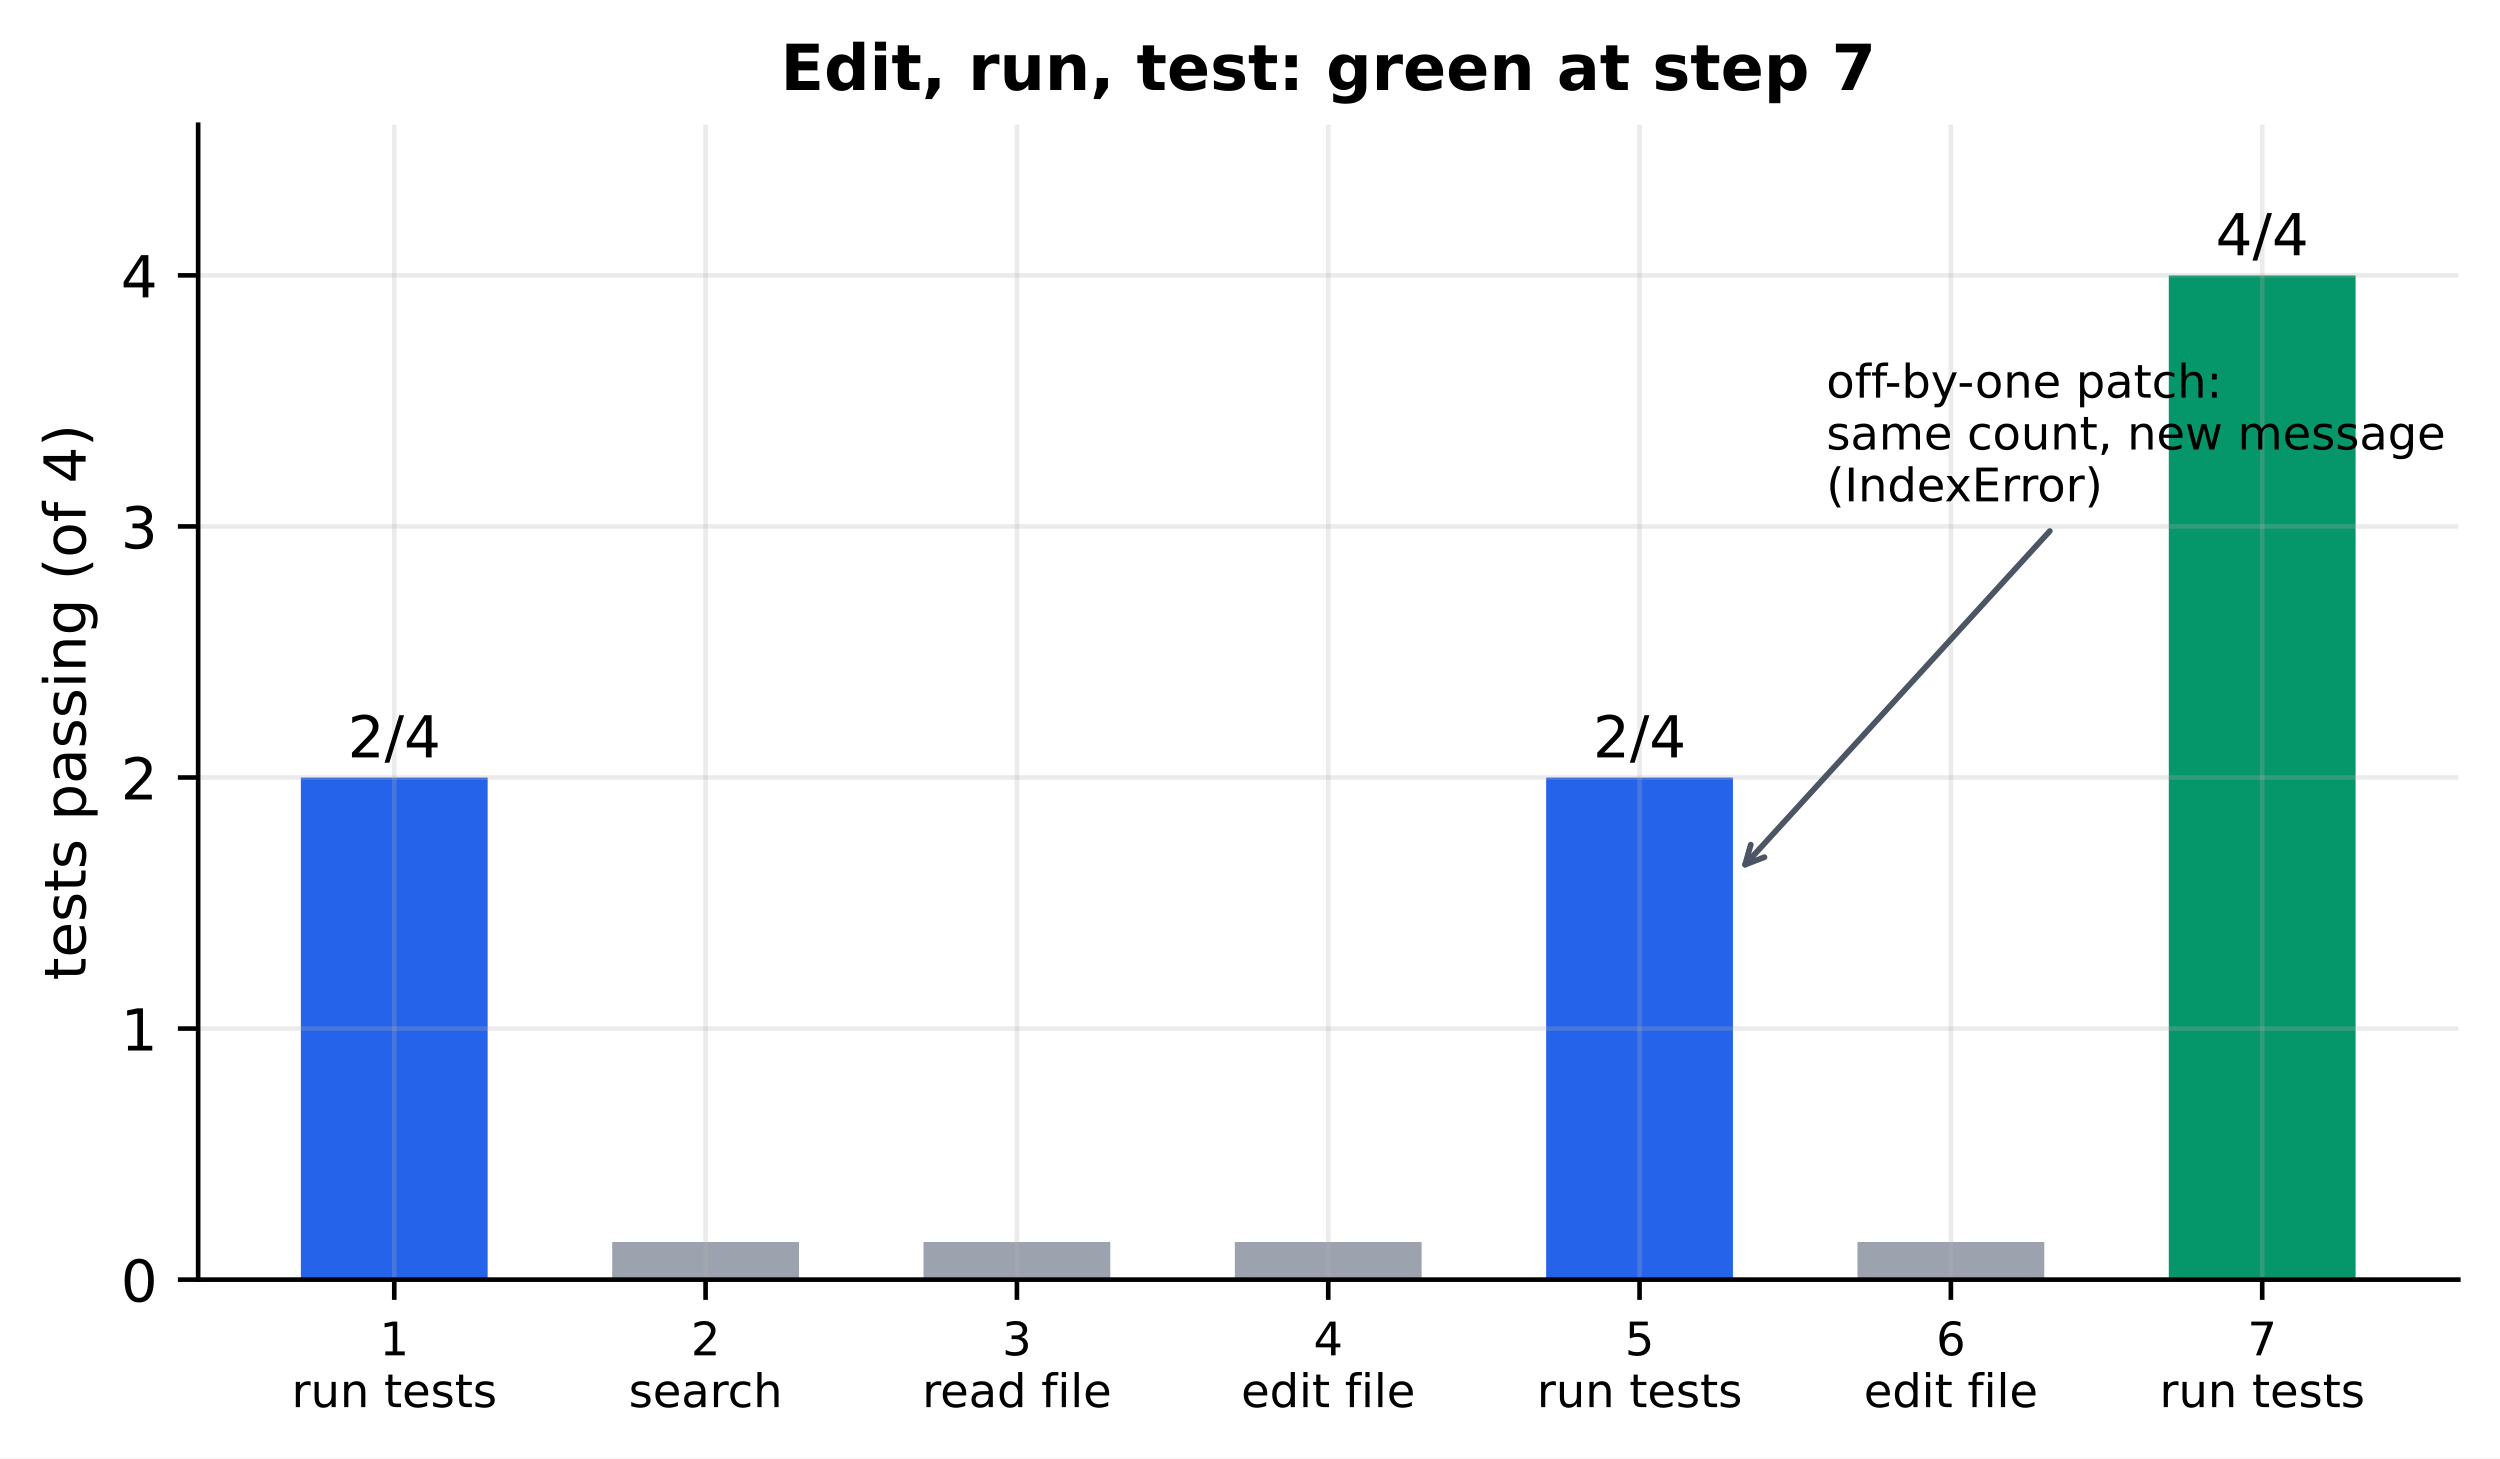
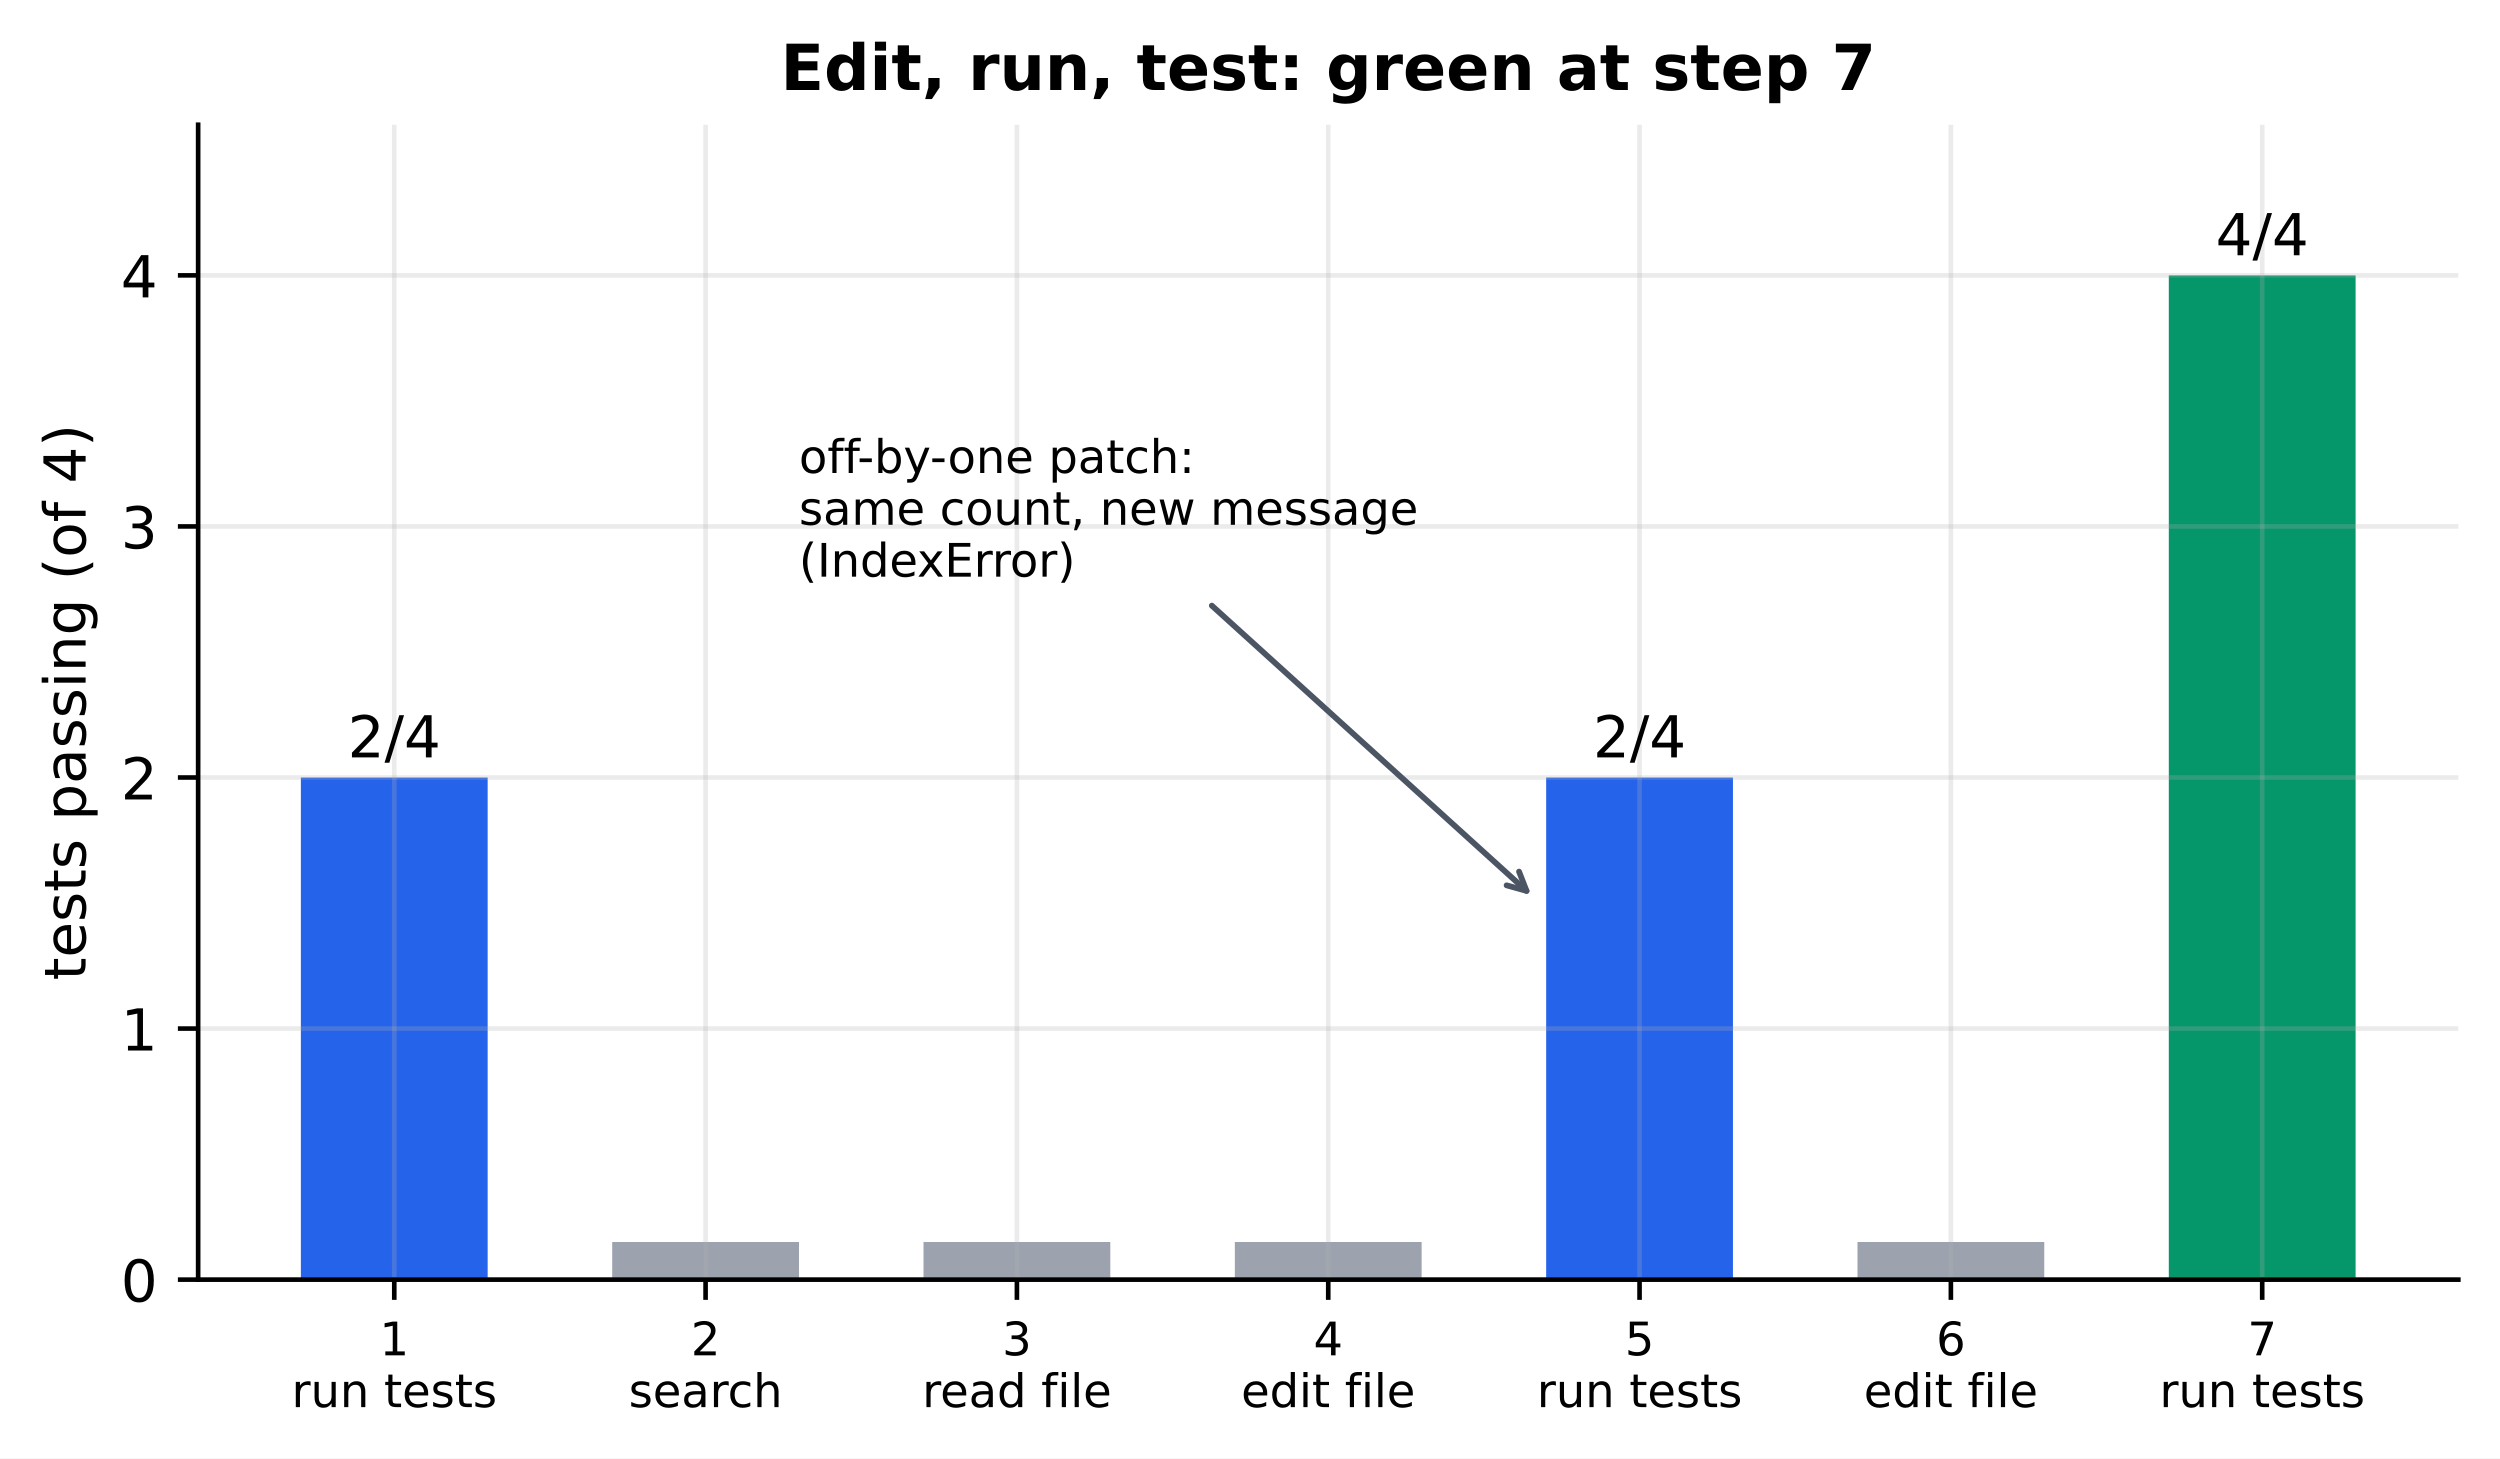
<svg xmlns="http://www.w3.org/2000/svg" xmlns:xlink="http://www.w3.org/1999/xlink" width="432.041pt" height="252.043pt" viewBox="0 0 432.041 252.043" version="1.1">
  <defs>
    <style type="text/css">*{stroke-linejoin: round; stroke-linecap: butt}</style>
  </defs>
  <g id="figure_1">
    <g id="patch_1">
      <path d="M 0 252.043  L 432.041 252.043  L 432.041 0  L 0 0  z " style="fill: #ffffff" />
    </g>
    <g id="axes_1">
      <g id="patch_2">
        <path d="M 34.241 221.142  L 424.841 221.142  L 424.841 21.558  L 34.241 21.558  z " style="fill: #ffffff" />
      </g>
      <g id="patch_3">
        <path d="M 51.995 221.142  L 84.276 221.142  L 84.276 134.367  L 51.995 134.367  z " clip-path="url(#pe5737d6f1a)" style="fill: #2563eb" />
      </g>
      <g id="patch_4">
        <path d="M 105.797 221.142  L 138.078 221.142  L 138.078 214.634  L 105.797 214.634  z " clip-path="url(#pe5737d6f1a)" style="fill: #9ca3af" />
      </g>
      <g id="patch_5">
        <path d="M 159.598 221.142  L 191.879 221.142  L 191.879 214.634  L 159.598 214.634  z " clip-path="url(#pe5737d6f1a)" style="fill: #9ca3af" />
      </g>
      <g id="patch_6">
        <path d="M 213.4 221.142  L 245.681 221.142  L 245.681 214.634  L 213.4 214.634  z " clip-path="url(#pe5737d6f1a)" style="fill: #9ca3af" />
      </g>
      <g id="patch_7">
        <path d="M 267.202 221.142  L 299.483 221.142  L 299.483 134.367  L 267.202 134.367  z " clip-path="url(#pe5737d6f1a)" style="fill: #2563eb" />
      </g>
      <g id="patch_8">
        <path d="M 321.003 221.142  L 353.284 221.142  L 353.284 214.634  L 321.003 214.634  z " clip-path="url(#pe5737d6f1a)" style="fill: #9ca3af" />
      </g>
      <g id="patch_9">
        <path d="M 374.805 221.142  L 407.086 221.142  L 407.086 47.591  L 374.805 47.591  z " clip-path="url(#pe5737d6f1a)" style="fill: #059669" />
      </g>
      <g id="matplotlib.axis_1">
        <g id="xtick_1">
          <g id="line2d_1">
            <path d="M 68.136 221.142  L 68.136 21.558  " clip-path="url(#pe5737d6f1a)" style="fill: none; stroke: #b0b0b0; stroke-opacity: 0.25; stroke-width: 0.8; stroke-linecap: square" />
          </g>
          <g id="line2d_2">
            <defs>
              <path id="m7cadcb0e4f" d="M 0 0  L 0 3.5  " style="stroke: #000000; stroke-width: 0.8" />
            </defs>
            <g>
              <use xlink:href="#m7cadcb0e4f" x="68.136" y="221.142" style="stroke: #000000; stroke-width: 0.8" />
            </g>
          </g>
          <g id="text_1">
            <text style="font-size: 8px; font-family: 'DejaVu Sans', 'Bitstream Vera Sans', 'Computer Modern Sans Serif', 'Lucida Grande', 'Verdana', 'Geneva', 'Lucid', 'Arial', 'Helvetica', 'Avant Garde', sans-serif" transform="translate(65.59067 234.221)">1</text>
            <text style="font-size: 8px; font-family: 'DejaVu Sans', 'Bitstream Vera Sans', 'Computer Modern Sans Serif', 'Lucida Grande', 'Verdana', 'Geneva', 'Lucid', 'Arial', 'Helvetica', 'Avant Garde', sans-serif" transform="translate(50.38504 243.1793)">run tests</text>
          </g>
        </g>
        <g id="xtick_2">
          <g id="line2d_3">
            <path d="M 121.937 221.142  L 121.937 21.558  " clip-path="url(#pe5737d6f1a)" style="fill: none; stroke: #b0b0b0; stroke-opacity: 0.25; stroke-width: 0.8; stroke-linecap: square" />
          </g>
          <g id="line2d_4">
            <g>
              <use xlink:href="#m7cadcb0e4f" x="121.937" y="221.142" style="stroke: #000000; stroke-width: 0.8" />
            </g>
          </g>
          <g id="text_2">
            <text style="font-size: 8px; font-family: 'DejaVu Sans', 'Bitstream Vera Sans', 'Computer Modern Sans Serif', 'Lucida Grande', 'Verdana', 'Geneva', 'Lucid', 'Arial', 'Helvetica', 'Avant Garde', sans-serif" transform="translate(119.3923 234.221)">2</text>
            <text style="font-size: 8px; font-family: 'DejaVu Sans', 'Bitstream Vera Sans', 'Computer Modern Sans Serif', 'Lucida Grande', 'Verdana', 'Geneva', 'Lucid', 'Arial', 'Helvetica', 'Avant Garde', sans-serif" transform="translate(108.6523 243.1793)">search</text>
          </g>
        </g>
        <g id="xtick_3">
          <g id="line2d_5">
            <path d="M 175.739 221.142  L 175.739 21.558  " clip-path="url(#pe5737d6f1a)" style="fill: none; stroke: #b0b0b0; stroke-opacity: 0.25; stroke-width: 0.8; stroke-linecap: square" />
          </g>
          <g id="line2d_6">
            <g>
              <use xlink:href="#m7cadcb0e4f" x="175.739" y="221.142" style="stroke: #000000; stroke-width: 0.8" />
            </g>
          </g>
          <g id="text_3">
            <text style="font-size: 8px; font-family: 'DejaVu Sans', 'Bitstream Vera Sans', 'Computer Modern Sans Serif', 'Lucida Grande', 'Verdana', 'Geneva', 'Lucid', 'Arial', 'Helvetica', 'Avant Garde', sans-serif" transform="translate(173.194 234.221)">3</text>
            <text style="font-size: 8px; font-family: 'DejaVu Sans', 'Bitstream Vera Sans', 'Computer Modern Sans Serif', 'Lucida Grande', 'Verdana', 'Geneva', 'Lucid', 'Arial', 'Helvetica', 'Avant Garde', sans-serif" transform="translate(159.3696 243.1793)">read file</text>
          </g>
        </g>
        <g id="xtick_4">
          <g id="line2d_7">
            <path d="M 229.541 221.142  L 229.541 21.558  " clip-path="url(#pe5737d6f1a)" style="fill: none; stroke: #b0b0b0; stroke-opacity: 0.25; stroke-width: 0.8; stroke-linecap: square" />
          </g>
          <g id="line2d_8">
            <g>
              <use xlink:href="#m7cadcb0e4f" x="229.541" y="221.142" style="stroke: #000000; stroke-width: 0.8" />
            </g>
          </g>
          <g id="text_4">
            <text style="font-size: 8px; font-family: 'DejaVu Sans', 'Bitstream Vera Sans', 'Computer Modern Sans Serif', 'Lucida Grande', 'Verdana', 'Geneva', 'Lucid', 'Arial', 'Helvetica', 'Avant Garde', sans-serif" transform="translate(226.9956 234.221)">4</text>
            <text style="font-size: 8px; font-family: 'DejaVu Sans', 'Bitstream Vera Sans', 'Computer Modern Sans Serif', 'Lucida Grande', 'Verdana', 'Geneva', 'Lucid', 'Arial', 'Helvetica', 'Avant Garde', sans-serif" transform="translate(214.4975 243.1793)">edit file</text>
          </g>
        </g>
        <g id="xtick_5">
          <g id="line2d_9">
            <path d="M 283.342 221.142  L 283.342 21.558  " clip-path="url(#pe5737d6f1a)" style="fill: none; stroke: #b0b0b0; stroke-opacity: 0.25; stroke-width: 0.8; stroke-linecap: square" />
          </g>
          <g id="line2d_10">
            <g>
              <use xlink:href="#m7cadcb0e4f" x="283.342" y="221.142" style="stroke: #000000; stroke-width: 0.8" />
            </g>
          </g>
          <g id="text_5">
            <text style="font-size: 8px; font-family: 'DejaVu Sans', 'Bitstream Vera Sans', 'Computer Modern Sans Serif', 'Lucida Grande', 'Verdana', 'Geneva', 'Lucid', 'Arial', 'Helvetica', 'Avant Garde', sans-serif" transform="translate(280.7973 234.221)">5</text>
            <text style="font-size: 8px; font-family: 'DejaVu Sans', 'Bitstream Vera Sans', 'Computer Modern Sans Serif', 'Lucida Grande', 'Verdana', 'Geneva', 'Lucid', 'Arial', 'Helvetica', 'Avant Garde', sans-serif" transform="translate(265.5917 243.1793)">run tests</text>
          </g>
        </g>
        <g id="xtick_6">
          <g id="line2d_11">
            <path d="M 337.144 221.142  L 337.144 21.558  " clip-path="url(#pe5737d6f1a)" style="fill: none; stroke: #b0b0b0; stroke-opacity: 0.25; stroke-width: 0.8; stroke-linecap: square" />
          </g>
          <g id="line2d_12">
            <g>
              <use xlink:href="#m7cadcb0e4f" x="337.144" y="221.142" style="stroke: #000000; stroke-width: 0.8" />
            </g>
          </g>
          <g id="text_6">
            <text style="font-size: 8px; font-family: 'DejaVu Sans', 'Bitstream Vera Sans', 'Computer Modern Sans Serif', 'Lucida Grande', 'Verdana', 'Geneva', 'Lucid', 'Arial', 'Helvetica', 'Avant Garde', sans-serif" transform="translate(334.5989 234.221)">6</text>
            <text style="font-size: 8px; font-family: 'DejaVu Sans', 'Bitstream Vera Sans', 'Computer Modern Sans Serif', 'Lucida Grande', 'Verdana', 'Geneva', 'Lucid', 'Arial', 'Helvetica', 'Avant Garde', sans-serif" transform="translate(322.1008 243.1793)">edit file</text>
          </g>
        </g>
        <g id="xtick_7">
          <g id="line2d_13">
            <path d="M 390.946 221.142  L 390.946 21.558  " clip-path="url(#pe5737d6f1a)" style="fill: none; stroke: #b0b0b0; stroke-opacity: 0.25; stroke-width: 0.8; stroke-linecap: square" />
          </g>
          <g id="line2d_14">
            <g>
              <use xlink:href="#m7cadcb0e4f" x="390.946" y="221.142" style="stroke: #000000; stroke-width: 0.8" />
            </g>
          </g>
          <g id="text_7">
            <text style="font-size: 8px; font-family: 'DejaVu Sans', 'Bitstream Vera Sans', 'Computer Modern Sans Serif', 'Lucida Grande', 'Verdana', 'Geneva', 'Lucid', 'Arial', 'Helvetica', 'Avant Garde', sans-serif" transform="translate(388.4006 234.221)">7</text>
            <text style="font-size: 8px; font-family: 'DejaVu Sans', 'Bitstream Vera Sans', 'Computer Modern Sans Serif', 'Lucida Grande', 'Verdana', 'Geneva', 'Lucid', 'Arial', 'Helvetica', 'Avant Garde', sans-serif" transform="translate(373.195 243.1793)">run tests</text>
          </g>
        </g>
      </g>
      <g id="matplotlib.axis_2">
        <g id="ytick_1">
          <g id="line2d_15">
            <path d="M 34.241 221.142  L 424.841 221.142  " clip-path="url(#pe5737d6f1a)" style="fill: none; stroke: #b0b0b0; stroke-opacity: 0.25; stroke-width: 0.8; stroke-linecap: square" />
          </g>
          <g id="line2d_16">
            <defs>
              <path id="m868c41b290" d="M 0 0  L -3.5 0  " style="stroke: #000000; stroke-width: 0.8" />
            </defs>
            <g>
              <use xlink:href="#m868c41b290" x="34.241" y="221.142" style="stroke: #000000; stroke-width: 0.8" />
            </g>
          </g>
          <g id="text_8">
            <text style="font-size: 10px; font-family: 'DejaVu Sans', 'Bitstream Vera Sans', 'Computer Modern Sans Serif', 'Lucida Grande', 'Verdana', 'Geneva', 'Lucid', 'Arial', 'Helvetica', 'Avant Garde', sans-serif; text-anchor: end" x="27.241" y="224.941" transform="rotate(-0 27.24063 224.9415)">0</text>
          </g>
        </g>
        <g id="ytick_2">
          <g id="line2d_17">
            <path d="M 34.241 177.754  L 424.841 177.754  " clip-path="url(#pe5737d6f1a)" style="fill: none; stroke: #b0b0b0; stroke-opacity: 0.25; stroke-width: 0.8; stroke-linecap: square" />
          </g>
          <g id="line2d_18">
            <g>
              <use xlink:href="#m868c41b290" x="34.241" y="177.754" style="stroke: #000000; stroke-width: 0.8" />
            </g>
          </g>
          <g id="text_9">
            <text style="font-size: 10px; font-family: 'DejaVu Sans', 'Bitstream Vera Sans', 'Computer Modern Sans Serif', 'Lucida Grande', 'Verdana', 'Geneva', 'Lucid', 'Arial', 'Helvetica', 'Avant Garde', sans-serif; text-anchor: end" x="27.241" y="181.554" transform="rotate(-0 27.24063 181.5537)">1</text>
          </g>
        </g>
        <g id="ytick_3">
          <g id="line2d_19">
            <path d="M 34.241 134.367  L 424.841 134.367  " clip-path="url(#pe5737d6f1a)" style="fill: none; stroke: #b0b0b0; stroke-opacity: 0.25; stroke-width: 0.8; stroke-linecap: square" />
          </g>
          <g id="line2d_20">
            <g>
              <use xlink:href="#m868c41b290" x="34.241" y="134.367" style="stroke: #000000; stroke-width: 0.8" />
            </g>
          </g>
          <g id="text_10">
            <text style="font-size: 10px; font-family: 'DejaVu Sans', 'Bitstream Vera Sans', 'Computer Modern Sans Serif', 'Lucida Grande', 'Verdana', 'Geneva', 'Lucid', 'Arial', 'Helvetica', 'Avant Garde', sans-serif; text-anchor: end" x="27.241" y="138.166" transform="rotate(-0 27.24063 138.1658)">2</text>
          </g>
        </g>
        <g id="ytick_4">
          <g id="line2d_21">
            <path d="M 34.241 90.979  L 424.841 90.979  " clip-path="url(#pe5737d6f1a)" style="fill: none; stroke: #b0b0b0; stroke-opacity: 0.25; stroke-width: 0.8; stroke-linecap: square" />
          </g>
          <g id="line2d_22">
            <g>
              <use xlink:href="#m868c41b290" x="34.241" y="90.979" style="stroke: #000000; stroke-width: 0.8" />
            </g>
          </g>
          <g id="text_11">
            <text style="font-size: 10px; font-family: 'DejaVu Sans', 'Bitstream Vera Sans', 'Computer Modern Sans Serif', 'Lucida Grande', 'Verdana', 'Geneva', 'Lucid', 'Arial', 'Helvetica', 'Avant Garde', sans-serif; text-anchor: end" x="27.241" y="94.778" transform="rotate(-0 27.24063 94.77802)">3</text>
          </g>
        </g>
        <g id="ytick_5">
          <g id="line2d_23">
            <path d="M 34.241 47.591  L 424.841 47.591  " clip-path="url(#pe5737d6f1a)" style="fill: none; stroke: #b0b0b0; stroke-opacity: 0.25; stroke-width: 0.8; stroke-linecap: square" />
          </g>
          <g id="line2d_24">
            <g>
              <use xlink:href="#m868c41b290" x="34.241" y="47.591" style="stroke: #000000; stroke-width: 0.8" />
            </g>
          </g>
          <g id="text_12">
            <text style="font-size: 10px; font-family: 'DejaVu Sans', 'Bitstream Vera Sans', 'Computer Modern Sans Serif', 'Lucida Grande', 'Verdana', 'Geneva', 'Lucid', 'Arial', 'Helvetica', 'Avant Garde', sans-serif; text-anchor: end" x="27.241" y="51.39" transform="rotate(-0 27.24063 51.3902)">4</text>
          </g>
        </g>
        <g id="text_13">
          <text style="font-size: 10px; font-family: 'DejaVu Sans', 'Bitstream Vera Sans', 'Computer Modern Sans Serif', 'Lucida Grande', 'Verdana', 'Geneva', 'Lucid', 'Arial', 'Helvetica', 'Avant Garde', sans-serif; text-anchor: middle" x="14.798" y="121.35" transform="rotate(-90 14.79844 121.3503)">tests passing (of 4)</text>
        </g>
      </g>
      <g id="patch_10">
        <path d="M 34.241 221.142  L 34.241 21.558  " style="fill: none; stroke: #000000; stroke-width: 0.8; stroke-linejoin: miter; stroke-linecap: square" />
      </g>
      <g id="patch_11">
        <path d="M 34.241 221.142  L 424.841 221.142  " style="fill: none; stroke: #000000; stroke-width: 0.8; stroke-linejoin: miter; stroke-linecap: square" />
      </g>
      <g id="text_14">
        <text style="font-size: 10px; font-family: 'DejaVu Sans', 'Bitstream Vera Sans', 'Computer Modern Sans Serif', 'Lucida Grande', 'Verdana', 'Geneva', 'Lucid', 'Arial', 'Helvetica', 'Avant Garde', sans-serif; text-anchor: middle" x="68.136" y="130.896" transform="rotate(-0 68.13567 130.8956)">2/4</text>
      </g>
      <g id="text_15">
        <text style="font-size: 10px; font-family: 'DejaVu Sans', 'Bitstream Vera Sans', 'Computer Modern Sans Serif', 'Lucida Grande', 'Verdana', 'Geneva', 'Lucid', 'Arial', 'Helvetica', 'Avant Garde', sans-serif; text-anchor: middle" x="283.342" y="130.896" transform="rotate(-0 283.3423 130.8956)">2/4</text>
      </g>
      <g id="text_16">
        <text style="font-size: 10px; font-family: 'DejaVu Sans', 'Bitstream Vera Sans', 'Computer Modern Sans Serif', 'Lucida Grande', 'Verdana', 'Geneva', 'Lucid', 'Arial', 'Helvetica', 'Avant Garde', sans-serif; text-anchor: middle" x="390.946" y="44.12" transform="rotate(-0 390.9456 44.11995)">4/4</text>
      </g>
      <g id="patch_12">
-         <path d="M 354.237 91.779  Q 327.533 121.013 301.584 149.422  " style="fill: none; stroke: #4b5563; stroke-linecap: round" />
-         <path d="M 304.923 148.138  L 301.584 149.422  L 302.56 145.98  " style="fill: none; stroke: #4b5563; stroke-linecap: round" />
+         <path d="M 209.424 104.661  Q 237.032 129.688 263.813 153.964  " style="fill: none; stroke: #4b5563; stroke-linecap: round" />
+         <path d="M 262.516 150.629  L 263.813 153.964  L 260.367 153  " style="fill: none; stroke: #4b5563; stroke-linecap: round" />
      </g>
      <g id="text_17">
-         <text style="font-size: 8px; font-family: 'DejaVu Sans', 'Bitstream Vera Sans', 'Computer Modern Sans Serif', 'Lucida Grande', 'Verdana', 'Geneva', 'Lucid', 'Arial', 'Helvetica', 'Avant Garde', sans-serif" transform="translate(315.6233 68.72352)">off-by-one patch:</text>
-         <text style="font-size: 8px; font-family: 'DejaVu Sans', 'Bitstream Vera Sans', 'Computer Modern Sans Serif', 'Lucida Grande', 'Verdana', 'Geneva', 'Lucid', 'Arial', 'Helvetica', 'Avant Garde', sans-serif" transform="translate(315.6233 77.68177)">same count, new message</text>
-         <text style="font-size: 8px; font-family: 'DejaVu Sans', 'Bitstream Vera Sans', 'Computer Modern Sans Serif', 'Lucida Grande', 'Verdana', 'Geneva', 'Lucid', 'Arial', 'Helvetica', 'Avant Garde', sans-serif" transform="translate(315.6233 86.64002)">(IndexError)</text>
+         <text style="font-size: 8px; font-family: 'DejaVu Sans', 'Bitstream Vera Sans', 'Computer Modern Sans Serif', 'Lucida Grande', 'Verdana', 'Geneva', 'Lucid', 'Arial', 'Helvetica', 'Avant Garde', sans-serif" transform="translate(138.0778 81.73987)">off-by-one patch:</text>
+         <text style="font-size: 8px; font-family: 'DejaVu Sans', 'Bitstream Vera Sans', 'Computer Modern Sans Serif', 'Lucida Grande', 'Verdana', 'Geneva', 'Lucid', 'Arial', 'Helvetica', 'Avant Garde', sans-serif" transform="translate(138.0778 90.69812)">same count, new message</text>
+         <text style="font-size: 8px; font-family: 'DejaVu Sans', 'Bitstream Vera Sans', 'Computer Modern Sans Serif', 'Lucida Grande', 'Verdana', 'Geneva', 'Lucid', 'Arial', 'Helvetica', 'Avant Garde', sans-serif" transform="translate(138.0778 99.65637)">(IndexError)</text>
      </g>
      <g id="text_18">
        <text style="font-weight: 700; font-size: 11px; font-family: 'DejaVu Sans', 'Bitstream Vera Sans', 'Computer Modern Sans Serif', 'Lucida Grande', 'Verdana', 'Geneva', 'Lucid', 'Arial', 'Helvetica', 'Avant Garde', sans-serif; text-anchor: middle" x="229.541" y="15.558" transform="rotate(-0 229.5406 15.55828)">Edit, run, test: green at step 7</text>
      </g>
    </g>
  </g>
  <defs>
    <clipPath id="pe5737d6f1a">
      <rect x="34.241" y="21.558" width="390.6" height="199.584" />
    </clipPath>
  </defs>
</svg>
